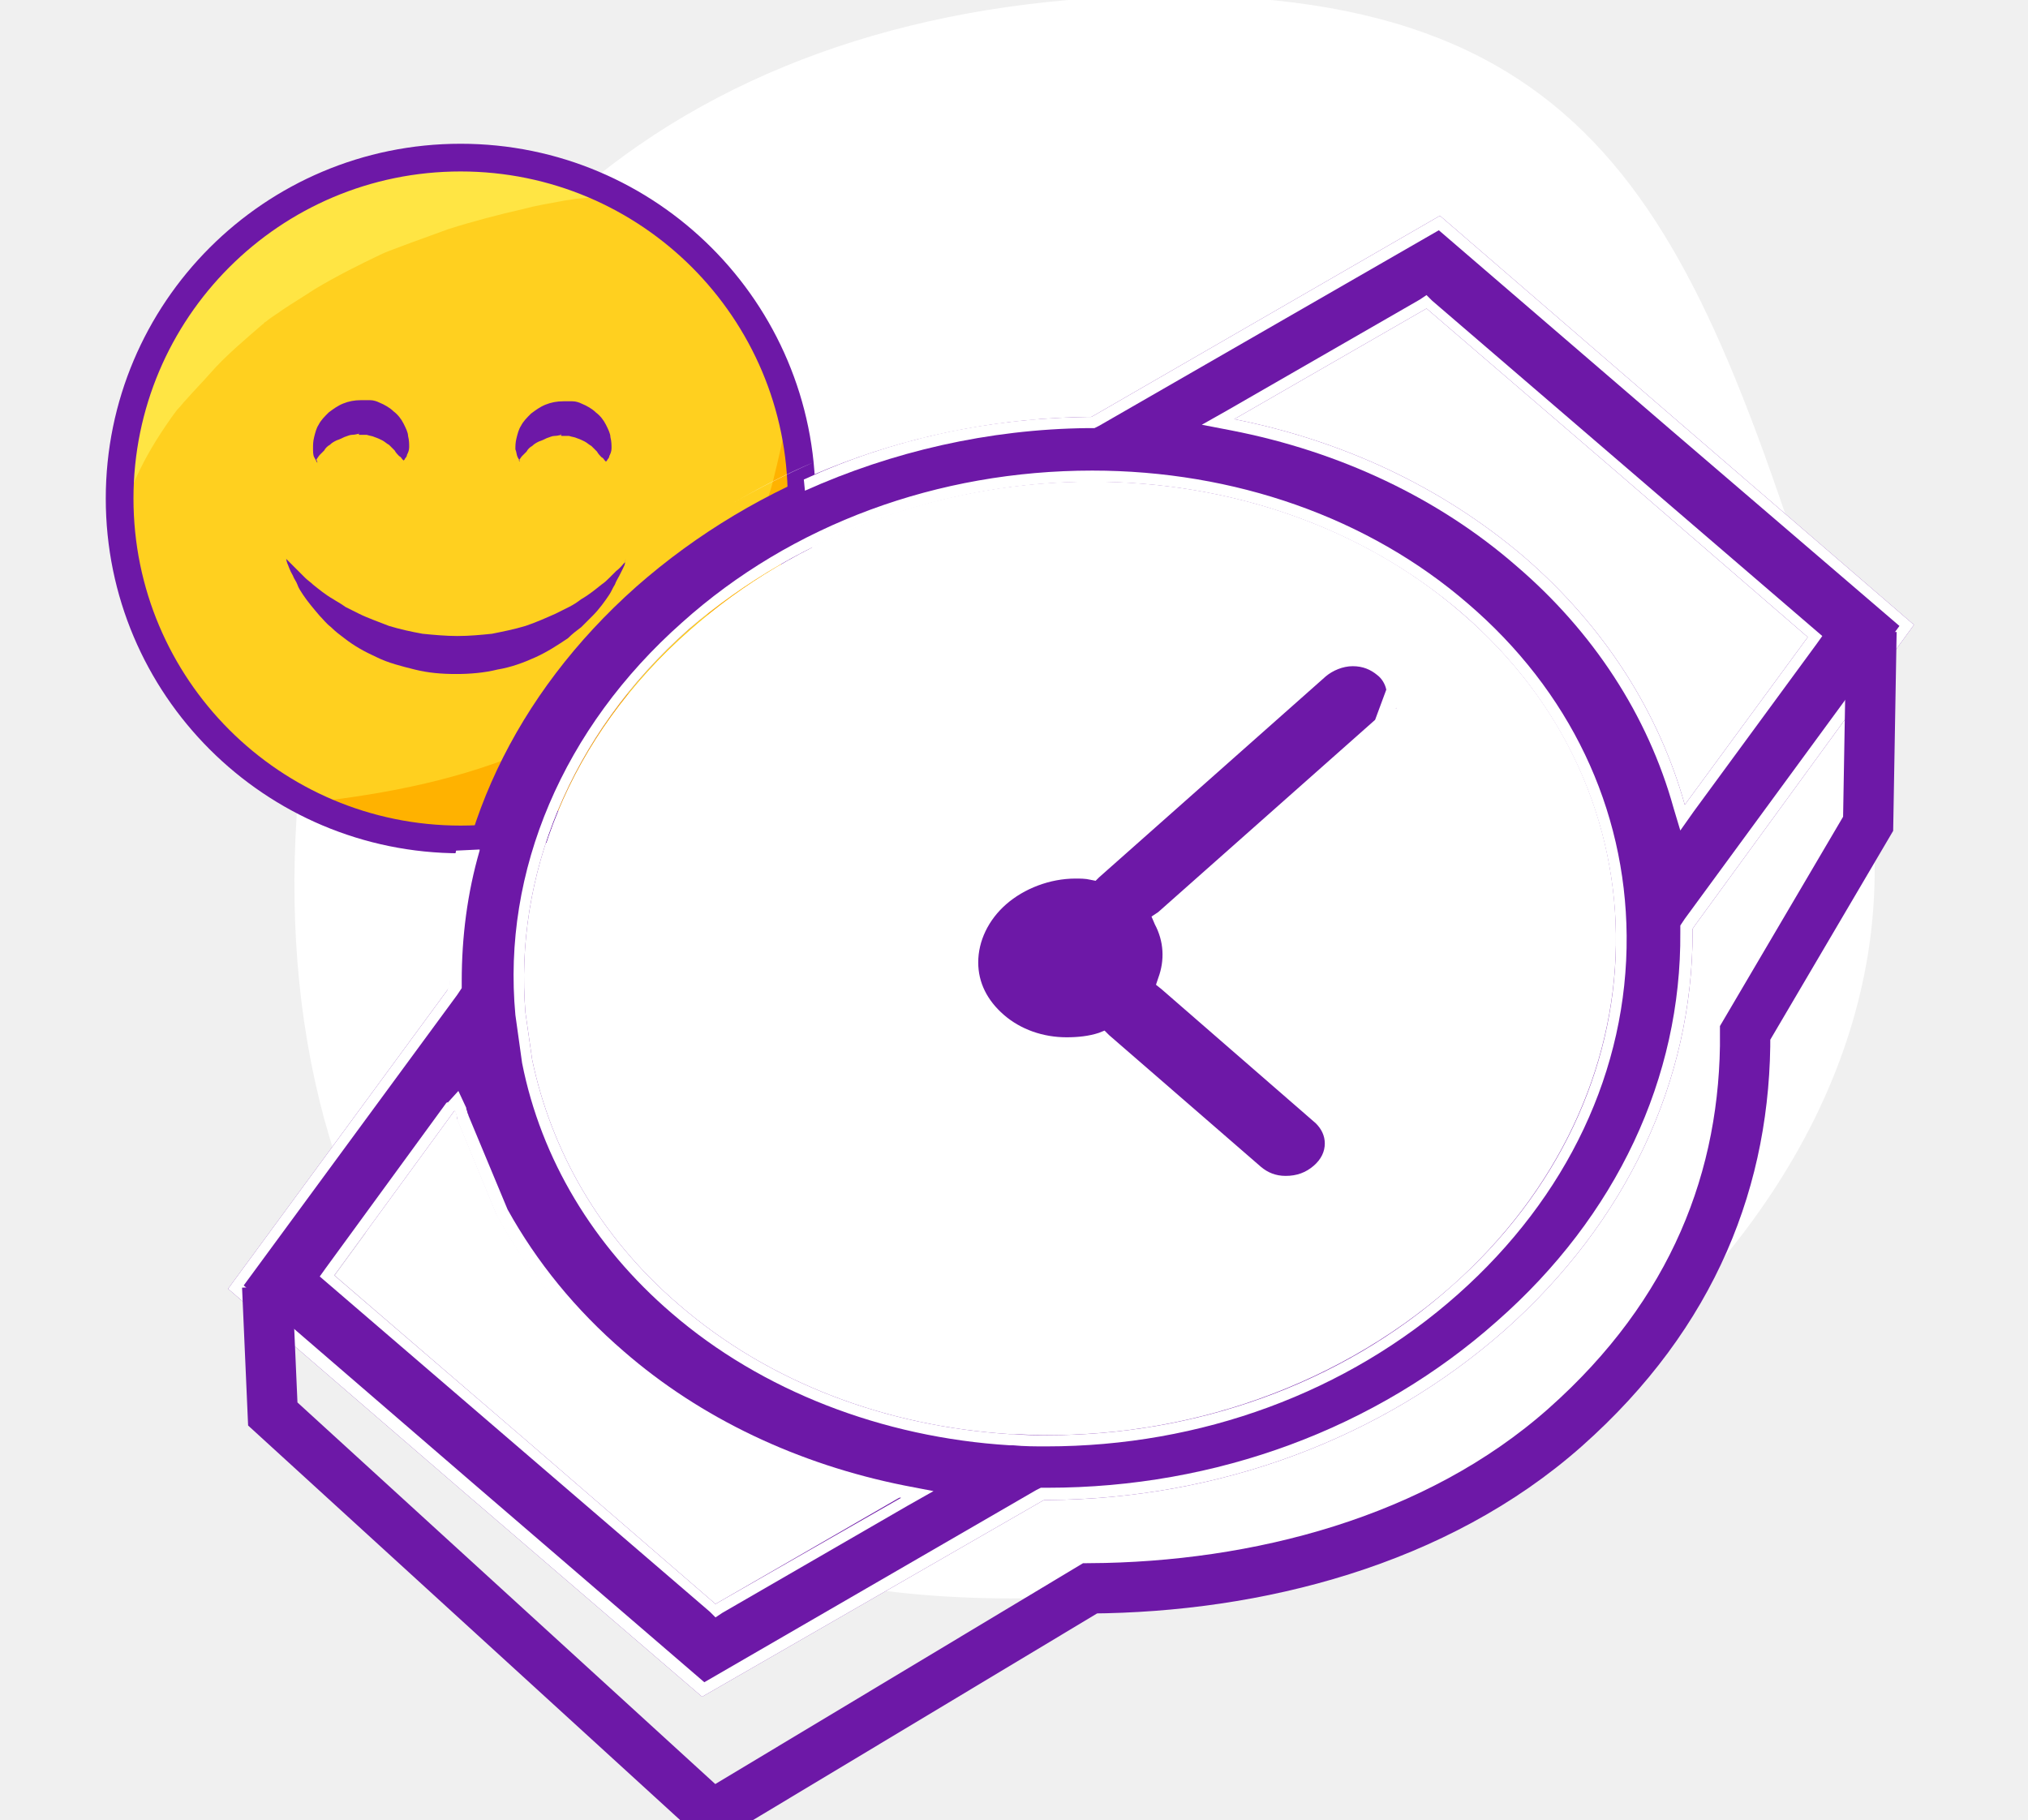
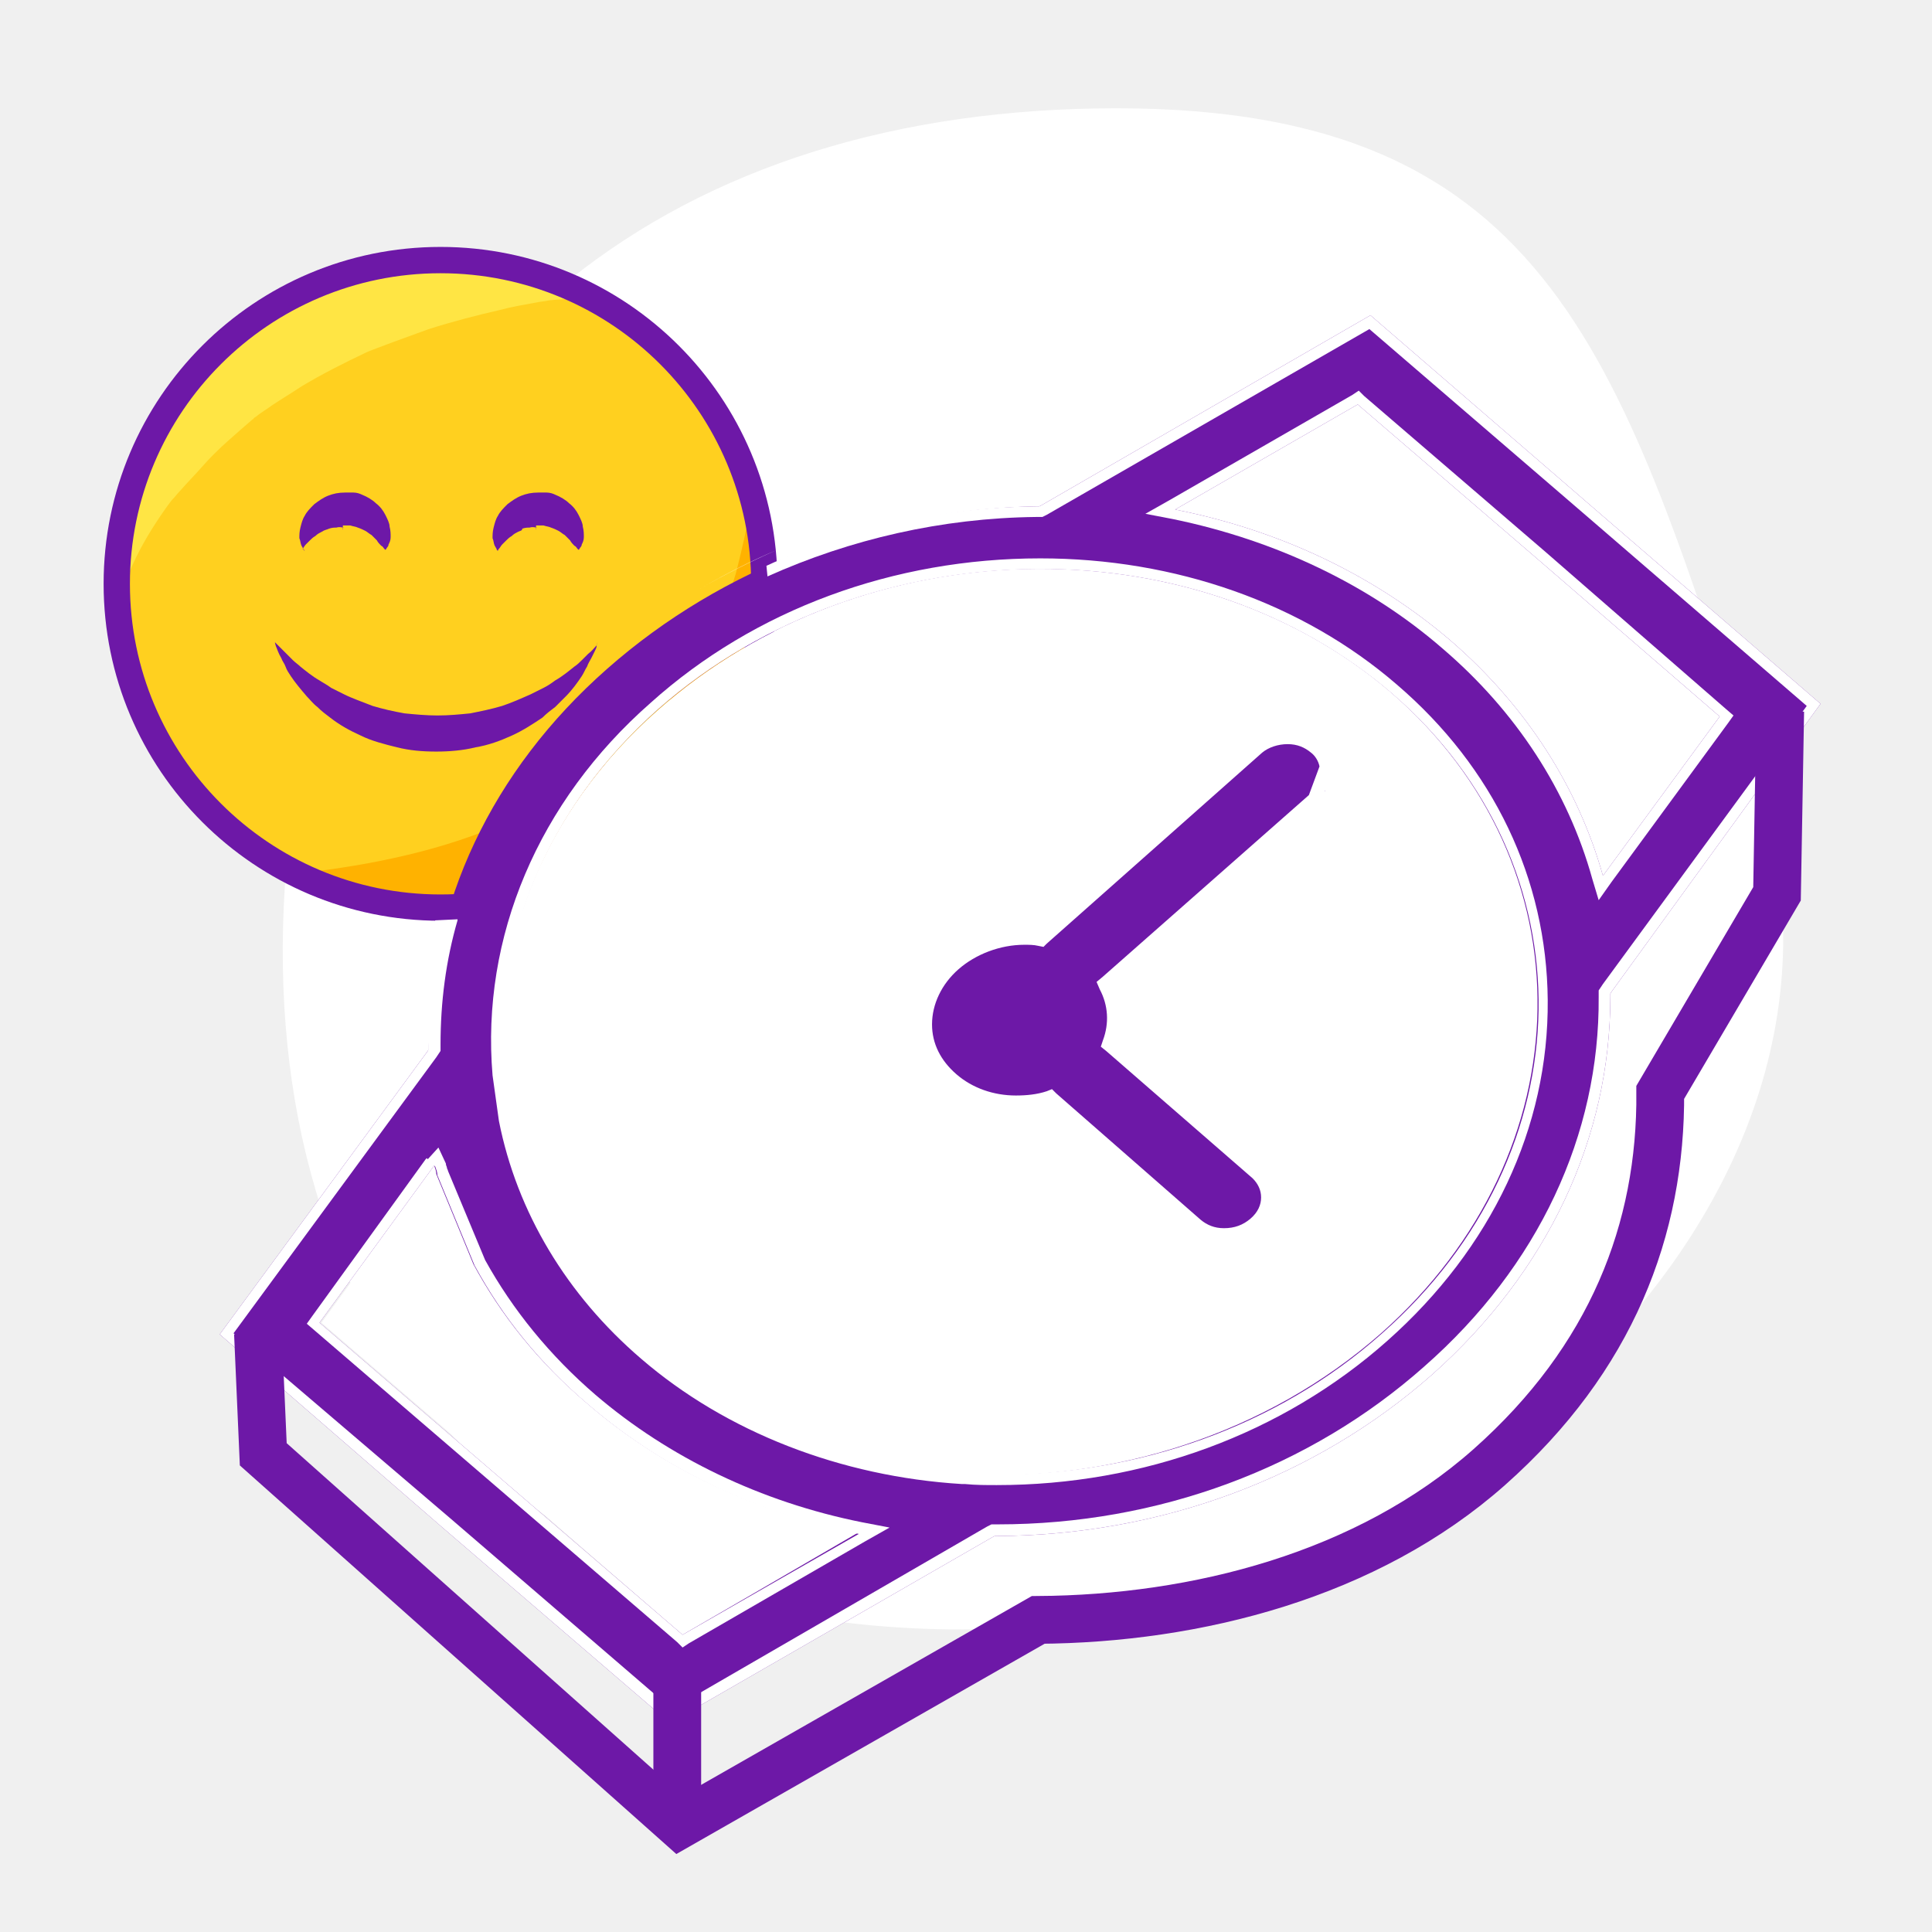
- <svg xmlns="http://www.w3.org/2000/svg" xmlns:xlink="http://www.w3.org/1999/xlink" version="1.0" id="Layer_1" x="0px" y="0px" viewBox="0 0 181.4 162.8" style="enable-background:new 0 0 181.4 162.8;" xml:space="preserve">
+ <svg xmlns="http://www.w3.org/2000/svg" xmlns:xlink="http://www.w3.org/1999/xlink" version="1.0" id="Layer_1" x="0px" y="0px" viewBox="0 0 182 182" style="enable-background:new 0 0 182 182;" xml:space="preserve">
  <style type="text/css">
	.st0{fill:#FFFFFF;}
	.st1{clip-path:url(#SVGID_2_);fill:#FFB200;}
	.st2{clip-path:url(#SVGID_2_);fill:#FFE544;}
	.st3{fill:none;stroke:#6D18A7;stroke-width:2.478;stroke-miterlimit:10;}
	.st4{fill:#6D18A7;}
	.st5{enable-background:new    ;}
	.st6{fill:none;stroke:#6D18A7;stroke-width:4.5;stroke-miterlimit:10;}
</style>
  <g>
    <g>
-       <path class="st0" d="M165.3,63.1c13.6,41.8-33.6,79.9-74.9,79.9c-51.1,0-69.3-38.6-62.8-79.5C34.3,21.6,63.7-0.4,105-0.4    S152.5,23.7,165.3,63.1z" />
+       <path class="st0" d="M165.6,73.6c13.6,41.8-33.6,79.9-74.9,79.9c-51.1,0-69.3-38.6-62.8-79.5c6.7-41.9,36.1-63.8,77.3-63.8    S152.8,34.2,165.6,73.6z" />
    </g>
    <g>
      <g>
        <g>
          <defs>
-             <circle id="SVGID_1_" cx="40.7" cy="44" r="30.5" />
+             <circle id="SVGID_1_" cx="41" cy="54.5" r="30.5" />
          </defs>
          <use xlink:href="#SVGID_1_" style="overflow:visible;fill:#FFD01F;" />
          <clipPath id="SVGID_2_">
            <use xlink:href="#SVGID_1_" style="overflow:visible;" />
          </clipPath>
-           <path class="st1" d="M81.4,25.7c-1.8-2.1-5.8-2.1-7.6,0c-1.6,2-2.4,3.5-2.8,6c-0.3,2-0.5,4.9-0.7,6.1c-0.3,1.7-0.7,3.4-1.1,5      c-0.2,0.9-0.5,1.8-0.9,2.7c-0.1,0.2-0.7,1.9-0.7,1.8c-0.6,1.4-1.3,2.8-2.1,4.1c-0.4,0.8-0.9,1.5-1.4,2.3C64,54,63,55.4,63,55.4      c-1,1.3-2.2,2.5-3.4,3.7c-0.6,0.6-1.3,1.2-1.9,1.8c-0.3,0.3-0.7,0.6-1,0.8c0.4-0.3,0.4-0.3-0.3,0.2      c-11.3,8.4-24.8,9.9-38.9,10.7c-2,0.1-2.9,2.8-1.1,3.9c14.2,7.9,33.2,5.6,46.4-3.5c6.8-4.7,12.3-11,16-18.3      c2-3.9,3.4-8.1,4.3-12.4c0.5-2.6,0.9-5.2,1.1-7.9C84.6,31,83.5,28.3,81.4,25.7z" />
-           <path class="st2" d="M89.6,16.3c-1.4-2.1-2.8-4.5-5-5.8c-2.3-1.3-4.7-2.4-7.2-3.3c-4.6-1.7-9.7-2.3-14.6-2.6      C52.9,4,42.7,5.8,33.5,9.4C24.2,13,14.9,19,9,27.2c-5.4,7.5-8.7,17.3-5.9,26.4c0.9,2.9,2.5,5.5,4.1,8.2c0.3,0.5,1.1,0.3,1.1-0.3      c-0.2-4.5,1-8.7,2-13c1-4.4,2.4-7.4,5-11.1c0,0,0.5-0.7,0.6-0.8c0.3-0.3,0.5-0.6,0.8-0.9c0.7-0.8,1.4-1.5,2.1-2.3      c1.4-1.6,3.1-3,4.7-4.4c0.1,0,0.1-0.1,0.1-0.1c0.1-0.1,0.2-0.1,0.4-0.3c0.4-0.3,0.9-0.6,1.3-0.9c0.9-0.6,1.9-1.2,2.8-1.8      c2-1.2,4-2.2,6.1-3.2c0.2-0.1,1-0.4,1-0.4c0.5-0.2,1.1-0.4,1.6-0.6c1.1-0.4,2.2-0.8,3.3-1.2c2.2-0.7,4.5-1.3,6.7-1.8      c1.1-0.3,2.3-0.5,3.4-0.7c0.4-0.1,0.8-0.1,1.2-0.2c-0.1,0,1-0.1,1.2-0.1c2.5-0.3,4.9-0.4,7.4-0.3c1.1,0,2.3,0.1,3.4,0.1      c0.6,0,1.1,0.1,1.7,0.1c0.1,0,0.7,0.1,1,0.1c2.2,0.3,4.3,0.8,6.4,1.4c1.8,0.5,3.7,1.1,5.5,1.8c0.1,0.1,0.8,0.4,0.9,0.4      c1.3,0.6,2.1,0.8,3.5,0.9c0.1,0,0.7,0.1,0.9,0.1c0.5,0.1,1,0.2,1.4,0.4C88.2,23.6,91.8,19.6,89.6,16.3z" />
+           <path class="st1" d="M81.7,36.2c-1.8-2.1-5.8-2.1-7.6,0c-1.6,2-2.4,3.5-2.8,6c-0.3,2-0.5,4.9-0.7,6.1c-0.3,1.7-0.7,3.4-1.1,5      c-0.2,0.9-0.5,1.8-0.9,2.7c-0.1,0.2-0.7,1.9-0.7,1.8c-0.6,1.4-1.3,2.8-2.1,4.1c-0.4,0.8-0.9,1.5-1.4,2.3      c-0.1,0.2-1.1,1.6-1.1,1.5c-1,1.3-2.2,2.5-3.4,3.7c-0.6,0.6-1.3,1.2-1.9,1.8c-0.3,0.3-0.7,0.6-1,0.8c0.4-0.3,0.4-0.3-0.3,0.2      C45.5,80.7,32,82.3,17.9,83.1c-2,0.1-2.9,2.8-1.1,3.9c14.2,7.9,33.2,5.6,46.4-3.5c6.8-4.7,12.3-11,16-18.3      c2-3.9,3.4-8.1,4.3-12.4c0.5-2.6,0.9-5.2,1.1-7.9C84.9,41.4,83.8,38.7,81.7,36.2z" />
+           <path class="st2" d="M89.9,26.8c-1.4-2.1-2.8-4.5-5-5.8c-2.3-1.3-4.7-2.4-7.2-3.3c-4.6-1.7-9.7-2.3-14.6-2.6      c-9.9-0.6-20.1,1.2-29.3,4.8c-9.3,3.6-18.6,9.6-24.5,17.8C3.9,45.1,0.6,55,3.4,64.1c0.9,2.9,2.5,5.5,4.1,8.2      c0.3,0.5,1.1,0.3,1.1-0.3c-0.2-4.5,1-8.7,2-13c1-4.4,2.4-7.4,5-11.1c0,0,0.5-0.7,0.6-0.8c0.3-0.3,0.5-0.6,0.8-0.9      c0.7-0.8,1.4-1.5,2.1-2.3c1.4-1.6,3.1-3,4.7-4.4c0.1,0,0.1-0.1,0.1-0.1c0.1-0.1,0.2-0.1,0.4-0.3c0.4-0.3,0.9-0.6,1.3-0.9      c0.9-0.6,1.9-1.2,2.8-1.8c2-1.2,4-2.2,6.1-3.2c0.2-0.1,1-0.4,1-0.4c0.5-0.2,1.1-0.4,1.6-0.6c1.1-0.4,2.2-0.8,3.3-1.2      c2.2-0.7,4.5-1.3,6.7-1.8c1.1-0.3,2.3-0.5,3.4-0.7c0.4-0.1,0.8-0.1,1.2-0.2c-0.1,0,1-0.1,1.2-0.1c2.5-0.3,4.9-0.4,7.4-0.3      c1.1,0,2.3,0.1,3.4,0.1c0.6,0,1.1,0.1,1.7,0.1c0.1,0,0.7,0.1,1,0.1c2.2,0.3,4.3,0.8,6.4,1.4c1.8,0.5,3.7,1.1,5.5,1.8      c0.1,0.1,0.8,0.4,0.9,0.4c1.3,0.6,2.1,0.8,3.5,0.9c0.1,0,0.7,0.1,0.9,0.1c0.5,0.1,1,0.2,1.4,0.4C88.5,34.1,92.1,30.1,89.9,26.8z      " />
        </g>
        <g>
-           <circle class="st3" cx="41.2" cy="44.6" r="30.5" />
+           <circle class="st3" cx="41.5" cy="55" r="30.5" />
        </g>
      </g>
-       <path class="st4" d="M56,50c0,0-0.1,0.1-0.1,0.4c0,0.1-0.1,0.3-0.2,0.5c-0.1,0.2-0.2,0.4-0.3,0.6c-0.1,0.2-0.3,0.5-0.4,0.8    c-0.2,0.3-0.3,0.6-0.5,0.9c-0.4,0.6-0.9,1.3-1.5,1.9c-0.3,0.3-0.7,0.7-1,1c-0.4,0.3-0.8,0.6-1.2,1c-0.9,0.6-1.8,1.2-2.9,1.7    c-1.1,0.5-2.2,0.9-3.4,1.1c-1.2,0.3-2.5,0.4-3.7,0.4c-1.3,0-2.5-0.1-3.7-0.4c-1.2-0.3-2.4-0.6-3.4-1.1c-1.1-0.5-2-1-2.9-1.7    c-0.4-0.3-0.8-0.6-1.2-1c-0.4-0.3-0.7-0.7-1-1c-0.6-0.7-1.1-1.3-1.5-1.9c-0.2-0.3-0.4-0.6-0.5-0.9c-0.1-0.3-0.3-0.5-0.4-0.8    c-0.3-0.5-0.4-0.9-0.5-1.1c-0.1-0.3-0.1-0.4-0.1-0.4s0.1,0.1,0.3,0.3c0.2,0.2,0.5,0.5,0.8,0.8c0.2,0.2,0.4,0.4,0.6,0.6    c0.2,0.2,0.5,0.4,0.7,0.6c0.5,0.4,1.1,0.9,1.8,1.3c0.3,0.2,0.7,0.4,1.1,0.7c0.4,0.2,0.8,0.4,1.2,0.6c0.8,0.4,1.7,0.7,2.7,1.1    c1,0.3,1.9,0.5,3,0.7c1,0.1,2.1,0.2,3.1,0.2c1.1,0,2.1-0.1,3.1-0.2c1-0.2,2-0.4,3-0.7c0.9-0.3,1.8-0.7,2.7-1.1    c0.4-0.2,0.8-0.4,1.2-0.6c0.4-0.2,0.7-0.4,1.1-0.7c0.7-0.4,1.3-0.9,1.8-1.3c0.3-0.2,0.5-0.4,0.7-0.6c0.2-0.2,0.4-0.4,0.6-0.6    c0.4-0.3,0.6-0.6,0.8-0.8C55.9,50.1,56,50,56,50z" />
-       <path class="st4" d="M28.4,41.4c0,0,0,0-0.1-0.1c0-0.1-0.1-0.2-0.2-0.4C28,40.7,28,40.4,28,40.1c0-0.3,0-0.6,0.1-1    c0.1-0.4,0.2-0.8,0.4-1.1c0.2-0.4,0.5-0.7,0.9-1.1c0.4-0.3,0.8-0.6,1.3-0.8c0.5-0.2,1-0.3,1.6-0.3l0.4,0c0.1,0,0.2,0,0.4,0    c0.3,0,0.6,0.1,0.8,0.2c0.5,0.2,1,0.5,1.3,0.8c0.4,0.3,0.7,0.7,0.9,1.1c0.2,0.4,0.4,0.8,0.4,1.1c0.1,0.4,0.1,0.7,0.1,1    c0,0.3-0.1,0.5-0.2,0.7c0,0.2-0.2,0.3-0.2,0.4c-0.1,0.1-0.1,0.1-0.1,0.1s0,0-0.1-0.1c-0.1-0.1-0.1-0.2-0.3-0.3    c-0.1-0.1-0.3-0.3-0.4-0.5c-0.2-0.2-0.3-0.3-0.5-0.5c-0.2-0.1-0.4-0.3-0.6-0.4c-0.2-0.1-0.4-0.2-0.7-0.3c-0.2-0.1-0.4-0.1-0.7-0.2    c-0.1,0-0.2,0-0.3,0c0,0-0.1,0-0.2,0l-0.1,0l-0.1,0l0,0l0-0.1l0-0.1h0c0,0-0.1,0.1,0.1,0.1c-0.2,0-0.4,0.1-0.7,0.1    c-0.2,0-0.4,0.1-0.7,0.2c-0.2,0.1-0.4,0.2-0.7,0.3c-0.2,0.1-0.4,0.2-0.6,0.4c-0.2,0.1-0.4,0.3-0.5,0.5c-0.2,0.2-0.3,0.3-0.4,0.4    c-0.1,0.1-0.2,0.3-0.3,0.4C28.4,41.4,28.4,41.4,28.4,41.4z" />
-       <path class="st4" d="M46.6,41.4c0,0,0,0-0.1-0.1c0-0.1-0.1-0.2-0.2-0.4c-0.1-0.2-0.1-0.5-0.2-0.7c0-0.3,0-0.6,0.1-1    c0.1-0.4,0.2-0.8,0.4-1.1c0.2-0.4,0.5-0.7,0.9-1.1c0.4-0.3,0.8-0.6,1.3-0.8c0.5-0.2,1-0.3,1.6-0.3l0.4,0c0.1,0,0.2,0,0.4,0    c0.3,0,0.6,0.1,0.8,0.2c0.5,0.2,1,0.5,1.3,0.8c0.4,0.3,0.7,0.7,0.9,1.1c0.2,0.4,0.4,0.8,0.4,1.1c0.1,0.4,0.1,0.7,0.1,1    c0,0.3-0.1,0.5-0.2,0.7c0,0.2-0.2,0.3-0.2,0.4c-0.1,0.1-0.1,0.1-0.1,0.1s0,0-0.1-0.1c-0.1-0.1-0.1-0.2-0.3-0.3    c-0.1-0.1-0.3-0.3-0.4-0.5c-0.2-0.2-0.3-0.3-0.5-0.5c-0.2-0.1-0.4-0.3-0.6-0.4c-0.2-0.1-0.4-0.2-0.7-0.3c-0.2-0.1-0.4-0.1-0.7-0.2    c-0.1,0-0.2,0-0.3,0c0,0-0.1,0-0.2,0l-0.1,0l-0.1,0l0,0l0-0.1l0-0.1h0c0,0-0.1,0.1,0.1,0.1c-0.2,0-0.4,0.1-0.7,0.1    c-0.2,0-0.4,0.1-0.7,0.2c-0.2,0.1-0.4,0.2-0.7,0.3c-0.2,0.1-0.4,0.2-0.6,0.4c-0.2,0.1-0.4,0.3-0.5,0.5c-0.2,0.2-0.3,0.3-0.4,0.4    c-0.1,0.1-0.2,0.3-0.3,0.4C46.6,41.4,46.6,41.4,46.6,41.4z" />
+       <path class="st4" d="M56.3,60.5c0,0-0.1,0.1-0.1,0.4c0,0.1-0.1,0.3-0.2,0.5c-0.1,0.2-0.2,0.4-0.3,0.6c-0.1,0.2-0.3,0.5-0.4,0.8    c-0.2,0.3-0.3,0.6-0.5,0.9c-0.4,0.6-0.9,1.3-1.5,1.9c-0.3,0.3-0.7,0.7-1,1c-0.4,0.3-0.8,0.6-1.2,1c-0.9,0.6-1.8,1.2-2.9,1.7    c-1.1,0.5-2.2,0.9-3.4,1.1c-1.2,0.3-2.5,0.4-3.7,0.4c-1.3,0-2.5-0.1-3.7-0.4c-1.2-0.3-2.4-0.6-3.4-1.1c-1.1-0.5-2-1-2.9-1.7    c-0.4-0.3-0.8-0.6-1.2-1c-0.4-0.3-0.7-0.7-1-1c-0.6-0.7-1.1-1.3-1.5-1.9c-0.2-0.3-0.4-0.6-0.5-0.9c-0.1-0.3-0.3-0.5-0.4-0.8    c-0.3-0.5-0.4-0.9-0.5-1.1c-0.1-0.3-0.1-0.4-0.1-0.4s0.1,0.1,0.3,0.3c0.2,0.2,0.5,0.5,0.8,0.8c0.2,0.2,0.4,0.4,0.6,0.6    c0.2,0.2,0.5,0.4,0.7,0.6c0.5,0.4,1.1,0.9,1.8,1.3c0.3,0.2,0.7,0.4,1.1,0.7c0.4,0.2,0.8,0.4,1.2,0.6c0.8,0.4,1.7,0.7,2.7,1.1    c1,0.3,1.9,0.5,3,0.7c1,0.1,2.1,0.2,3.1,0.2c1.1,0,2.1-0.1,3.1-0.2c1-0.2,2-0.4,3-0.7c0.9-0.3,1.8-0.7,2.7-1.1    c0.4-0.2,0.8-0.4,1.2-0.6c0.4-0.2,0.7-0.4,1.1-0.7c0.7-0.4,1.3-0.9,1.8-1.3c0.3-0.2,0.5-0.4,0.7-0.6c0.2-0.2,0.4-0.4,0.6-0.6    c0.4-0.3,0.6-0.6,0.8-0.8C56.2,60.6,56.3,60.5,56.3,60.5z" />
+       <path class="st4" d="M28.7,51.9c0,0,0,0-0.1-0.1c0-0.1-0.1-0.2-0.2-0.4c-0.1-0.2-0.1-0.5-0.2-0.7c0-0.3,0-0.6,0.1-1    c0.1-0.4,0.2-0.8,0.4-1.1c0.2-0.4,0.5-0.7,0.9-1.1c0.4-0.3,0.8-0.6,1.3-0.8c0.5-0.2,1-0.3,1.6-0.3l0.4,0c0.1,0,0.2,0,0.4,0    c0.3,0,0.6,0.1,0.8,0.2c0.5,0.2,1,0.5,1.3,0.8c0.4,0.3,0.7,0.7,0.9,1.1c0.2,0.4,0.4,0.8,0.4,1.1c0.1,0.4,0.1,0.7,0.1,1    c0,0.3-0.1,0.5-0.2,0.7c0,0.2-0.2,0.3-0.2,0.4c-0.1,0.1-0.1,0.1-0.1,0.1s0,0-0.1-0.1c-0.1-0.1-0.1-0.2-0.3-0.3    c-0.1-0.1-0.3-0.3-0.4-0.5c-0.2-0.2-0.3-0.3-0.5-0.5c-0.2-0.1-0.4-0.3-0.6-0.4c-0.2-0.1-0.4-0.2-0.7-0.3c-0.2-0.1-0.4-0.1-0.7-0.2    c-0.1,0-0.2,0-0.3,0c0,0-0.1,0-0.2,0l-0.1,0l-0.1,0l0,0l0,0.2l0,0.2h0c0,0-0.1-0.2,0.1-0.2c-0.2,0-0.4-0.1-0.7,0    c-0.2,0-0.4,0-0.7,0.1c-0.2,0.1-0.4,0.1-0.7,0.3c-0.2,0.1-0.4,0.2-0.6,0.4c-0.2,0.1-0.4,0.3-0.5,0.4c-0.2,0.2-0.3,0.3-0.4,0.4    c-0.1,0.1-0.2,0.3-0.3,0.4C28.7,51.8,28.7,51.9,28.7,51.9z" />
+       <path class="st4" d="M46.9,51.9c0,0,0,0-0.1-0.1c0-0.1-0.1-0.2-0.2-0.4c-0.1-0.2-0.1-0.5-0.2-0.7c0-0.3,0-0.6,0.1-1    c0.1-0.4,0.2-0.8,0.4-1.1c0.2-0.4,0.5-0.7,0.9-1.1c0.4-0.3,0.8-0.6,1.3-0.8c0.5-0.2,1-0.3,1.6-0.3l0.4,0c0.1,0,0.2,0,0.4,0    c0.3,0,0.6,0.1,0.8,0.2c0.5,0.2,1,0.5,1.3,0.8c0.4,0.3,0.7,0.7,0.9,1.1c0.2,0.4,0.4,0.8,0.4,1.1c0.1,0.4,0.1,0.7,0.1,1    c0,0.3-0.1,0.5-0.2,0.7c0,0.2-0.2,0.3-0.2,0.4c-0.1,0.1-0.1,0.1-0.1,0.1s0,0-0.1-0.1c-0.1-0.1-0.1-0.2-0.3-0.3    c-0.1-0.1-0.3-0.3-0.4-0.5c-0.2-0.2-0.3-0.3-0.5-0.5c-0.2-0.1-0.4-0.3-0.6-0.4c-0.2-0.1-0.4-0.2-0.7-0.3c-0.2-0.1-0.4-0.1-0.7-0.2    c-0.1,0-0.2,0-0.3,0c0,0-0.1,0-0.2,0l-0.1,0l-0.1,0l0,0l0,0.2l0,0.2h0c0,0-0.1-0.2,0.1-0.2c-0.2,0-0.4-0.1-0.7,0    c-0.2,0-0.4,0-0.7,0.1C49.2,50,49,50,48.8,50.1c-0.2,0.1-0.4,0.2-0.6,0.4c-0.2,0.1-0.4,0.3-0.5,0.4c-0.2,0.2-0.3,0.3-0.4,0.4    c-0.1,0.1-0.2,0.3-0.3,0.4C46.9,51.8,46.9,51.9,46.9,51.9z" />
    </g>
    <g>
      <g class="st5">
        <g>
-           <path class="st0" d="M44.5,108.6l-3.5-8.5c-0.1-0.3-0.2-0.5-0.2-0.8l-10.8,14.8L47,128.8L64,143.5l16.6-9.6      c-9.4-1.9-18.2-6-25.5-12.2C50.7,117.8,47.1,113.4,44.5,108.6z" />
-           <polygon class="st0" points="40.9,99.2 40.7,99.4 40.9,99.2     " />
-           <path class="st0" d="M130.7,54.8C112,38.6,81,39.3,61.7,56.4C50.9,65.9,46,78.6,47.1,90.7l0.6,4.2c1.6,8.1,6,15.8,13.1,21.9      c8.2,7.1,18.8,10.9,29.6,11.6v0l0.4,0c13.9,0.7,28.3-3.7,39.1-13.2C149.1,98,149.5,70.9,130.7,54.8z" />
-           <path class="st0" d="M144.7,42.3l-17.1-14.7l-17.2,9.9c9.5,1.9,18.5,6,25.9,12.3c7.3,6.3,12.1,14,14.4,22.2l11-15L144.7,42.3z" />
+           <path class="st0" d="M44.8,119.1l-3.5-8.5c-0.1-0.3-0.2-0.5-0.2-0.8l-10.8,14.8l17.1,14.7L64.3,154l16.6-9.6      c-9.4-1.9-18.2-6-25.5-12.2C51,128.3,47.4,123.8,44.8,119.1z" />
+           <polygon class="st0" points="41.2,109.7 41.1,109.8 41.2,109.7     " />
+           <path class="st0" d="M131,65.2C112.3,49.1,81.3,49.8,62,66.9c-10.8,9.5-15.7,22.2-14.6,34.3l0.6,4.2c1.6,8.1,6,15.8,13.1,21.9      c8.2,7.1,18.8,10.9,29.6,11.6v0l0.4,0c13.9,0.7,28.3-3.7,39.1-13.2C149.4,108.5,149.8,81.4,131,65.2z" />
+           <path class="st0" d="M145,52.8l-17.1-14.7L110.7,48c9.5,1.9,18.5,6,25.9,12.3c7.3,6.3,12.1,14,14.4,22.2l11-15L145,52.8z" />
        </g>
        <g>
          <g>
-             <path class="st0" d="M65.4,45.1c2.4-1.4,4.9-2.7,7.5-3.8C70.4,42.4,67.8,43.7,65.4,45.1z" />
+             <path class="st0" d="M65.7,55.6c2.4-1.4,4.9-2.7,7.5-3.8C70.7,52.9,68.1,54.2,65.7,55.6z" />
          </g>
          <g>
-             <path class="st0" d="M72.9,41.4c1.7-0.7,3.5-1.4,5.2-1.9C76.4,40,74.7,40.6,72.9,41.4z" />
+             <path class="st0" d="M73.2,51.8c1.7-0.7,3.5-1.4,5.2-1.9C76.7,50.5,75,51.1,73.2,51.8z" />
          </g>
          <g>
-             <path class="st0" d="M40.7,99.4" />
-             <path class="st0" d="M44.5,108.6l-3.5-8.5c-0.1-0.3-0.2-0.5-0.2-0.8l-10.8,14.8L47,128.8L64,143.5l16.6-9.6       c-9.4-1.9-18.2-6-25.5-12.2C50.7,117.8,47.1,113.4,44.5,108.6z" />
-             <path class="st0" d="M130.7,54.8C112,38.6,81,39.3,61.7,56.4C50.9,65.9,46,78.6,47.1,90.7l0.6,4.2c1.6,8.1,6,15.8,13.1,21.9       c8.2,7.1,18.8,10.9,29.6,11.6v0l0.4,0c13.9,0.7,28.3-3.7,39.1-13.2C149.1,98,149.5,70.9,130.7,54.8z" />
-             <path class="st0" d="M127.6,27.6l-17.2,9.9c9.5,1.9,18.5,6,25.9,12.3c7.3,6.3,12.1,14,14.4,22.2l11-15l-17.1-14.7L127.6,27.6z" />
+             <path class="st0" d="M41.1,109.8" />
+             <path class="st0" d="M44.8,119.1l-3.5-8.5c-0.1-0.3-0.2-0.5-0.2-0.8l-10.8,14.8l17.1,14.7L64.3,154l16.6-9.6       c-9.4-1.9-18.2-6-25.5-12.2C51,128.3,47.4,123.8,44.8,119.1z" />
+             <path class="st0" d="M131,65.2C112.3,49.1,81.3,49.8,62,66.9c-10.8,9.5-15.7,22.2-14.6,34.3l0.6,4.2c1.6,8.1,6,15.8,13.1,21.9       c8.2,7.1,18.8,10.9,29.6,11.6v0l0.4,0c13.9,0.7,28.3-3.7,39.1-13.3C149.4,108.5,149.8,81.4,131,65.2z" />
+             <path class="st0" d="M127.9,38.1L110.7,48c9.5,1.9,18.5,6,25.9,12.3c7.3,6.3,12.1,14,14.4,22.2l11-15L145,52.8L127.9,38.1z" />
          </g>
          <g>
-             <path class="st0" d="M126,126.5c-2.5,1.4-5,2.7-7.6,3.8C121,129.2,123.5,127.9,126,126.5z" />
+             <path class="st0" d="M126.3,136.9c-2.5,1.4-5,2.7-7.6,3.8C121.3,139.6,123.8,138.4,126.3,136.9z" />
          </g>
          <g>
-             <path class="st0" d="M113.7,131.9c-1.1,0.4-2.2,0.7-3.4,1C111.5,132.7,112.6,132.3,113.7,131.9z" />
+             <path class="st0" d="M114,142.4c-1.1,0.4-2.2,0.7-3.4,1C111.8,143.1,112.9,142.8,114,142.4z" />
          </g>
          <g>
-             <path class="st0" d="M63,46.6c-1.2,0.8-2.4,1.7-3.6,2.6C60.6,48.3,61.8,47.4,63,46.6z" />
+             <path class="st0" d="M63.3,57.1c-1.2,0.8-2.4,1.7-3.6,2.6C60.9,58.8,62.1,57.9,63.3,57.1z" />
          </g>
          <g>
-             <path class="st4" d="M171.2,55.9l-21.1-18.2l-21.3-18.4l-31,17.9l-0.2,0.1l-0.3,0c-15.2,0.2-29.5,5.6-40.4,15.2       C46.1,62.1,40.1,74.7,40.2,88l0,0.3L40,88.6l-19.6,26.7l21.1,18.2l21.3,18.3l30.4-17.5l0.2-0.1l0.3,0       c15.4-0.1,29.9-5.5,40.9-15.2c10.9-9.7,16.8-22.3,16.8-35.6l0-0.3l0.2-0.3L171.2,55.9z M64,143.5L47,128.8l-17.1-14.7       l10.8-14.8l0,0c0.1,0.3,0.2,0.5,0.2,0.8l3.5,8.5c2.6,4.8,6.1,9.2,10.7,13.1c7.3,6.3,16.1,10.3,25.5,12.2L64,143.5z        M129.8,115.1c-10.8,9.5-25.2,14-39.1,13.2l-0.4,0v0c-10.9-0.7-21.4-4.5-29.6-11.6c-7.1-6.1-11.4-13.8-13.1-21.9l-0.6-4.2       c-1-12.1,3.9-24.8,14.6-34.3C81,39.3,112,38.6,130.7,54.8C149.5,70.9,149.1,98,129.8,115.1z M150.7,72       c-2.3-8.2-7.1-15.9-14.4-22.2c-7.4-6.3-16.3-10.4-25.9-12.3l17.2-9.9l17.1,14.7L161.7,57L150.7,72z" />
+             <path class="st4" d="M171.5,66.3l-21.1-18.2l-21.3-18.4l-31,17.9l-0.2,0.1l-0.3,0C82.4,48,68.1,53.4,57.2,63       c-10.9,9.6-16.8,22.2-16.8,35.5l0,0.3L40.3,99l-19.6,26.7L41.8,144l21.3,18.3l30.4-17.5l0.2-0.1l0.3,0       c15.4-0.1,29.9-5.5,40.9-15.2c10.9-9.7,16.8-22.3,16.8-35.6l0-0.3l0.2-0.3L171.5,66.3z M64.3,154l-17.1-14.7l-17.1-14.7       l10.8-14.8l0,0c0.1,0.3,0.2,0.5,0.2,0.8l3.5,8.5c2.6,4.8,6.1,9.2,10.7,13.1c7.3,6.3,16.1,10.3,25.5,12.2L64.3,154z        M130.1,125.6c-10.8,9.5-25.2,14-39.1,13.3l-0.4,0v0c-10.9-0.7-21.4-4.5-29.6-11.6c-7.1-6.1-11.4-13.8-13.1-21.9l-0.6-4.2       c-1-12.1,3.9-24.8,14.6-34.3c19.3-17.1,50.3-17.8,69.1-1.7C149.8,81.4,149.4,108.5,130.1,125.6z M151,82.5       c-2.3-8.2-7.1-15.9-14.4-22.2c-7.4-6.3-16.3-10.4-25.9-12.3l17.2-9.9L145,52.8L162,67.5L151,82.5z" />
          </g>
          <g>
-             <path class="st0" d="M55.8,120.9c-4.3-3.7-7.8-8-10.4-12.7l-3.5-8.4c0-0.1-0.1-0.2-0.1-0.3c0-0.1-0.1-0.2-0.1-0.4L41,97.6       l-1,1.1l0.7,0.7c0.1,0.3,0.2,0.5,0.2,0.8l3.5,8.5c2.6,4.8,6.1,9.2,10.7,13.1c7.3,6.3,16.1,10.3,25.5,12.2L64,143.5L47,128.8       l-17.1-14.7l10.8-14.8L40,98.6l-0.1,0.1l-10.8,14.8l-0.5,0.7l0.7,0.6l17.1,14.7l17.1,14.7l0.5,0.5l0.6-0.4l16.6-9.6l2.3-1.3       l-2.6-0.5C71.4,131,62.7,126.9,55.8,120.9z" />
-             <path class="st0" d="M171.2,55.9l-21.1-18.2l-21.3-18.4l-31,17.9l-0.2,0.1l-0.3,0c-9,0.1-17.6,2-25.4,5.6l0.1,1       c7.8-3.5,16.4-5.5,25.3-5.6l0.3,0l0.3,0l0.2-0.1l0.2-0.1l30.4-17.5l20.8,17.9L169.9,56l-19.2,26.2l-0.2,0.3l-0.2,0.3l0,0.3       l0,0.3c0.1,13-5.7,25.4-16.4,34.8c-10.8,9.6-25.1,14.9-40.2,14.9l-0.3,0l-0.3,0l-0.2,0.1l-0.2,0.1l-29.7,17.2l-20.8-17.9       l-20.4-17.6l19.1-26l0.2-0.3l0.2-0.3l0-0.3l0-0.3c0-4,0.5-7.9,1.6-11.7c0,0,0-0.1,0-0.1l-2.1,0.1c-1,3.8-0.6,7.7-0.6,11.7       l0,0.3L40,88.6l-19.6,26.7l21.1,18.2l21.3,18.3l30.4-17.5l0.2-0.1l0.3,0c15.4-0.1,29.9-5.5,40.9-15.2       c10.9-9.7,16.8-22.3,16.8-35.6l0-0.3l0.2-0.3L171.2,55.9z" />
-             <path class="st0" d="M135.6,50.6c6.9,5.9,11.8,13.4,14.1,21.7l0.6,2l1.2-1.7l11-15l0.5-0.7l-0.7-0.6l-17.1-14.7l-17.1-14.7       l-0.5-0.5l-0.6,0.4l-17.2,9.9l-2.3,1.3l2.6,0.5C119.9,40.4,128.7,44.6,135.6,50.6z M127.6,27.6l17.1,14.7L161.7,57l-11,15       c-2.3-8.2-7.1-15.9-14.4-22.2c-7.4-6.3-16.3-10.4-25.9-12.3L127.6,27.6z" />
-             <path class="st0" d="M46.1,90.8L46.1,90.8L46.1,90.8l0.6,4.3l0,0l0,0c1.7,8.6,6.4,16.4,13.4,22.4c8,6.9,18.8,11.1,30.2,11.8       l0.3,0c1,0.1,2,0.1,3,0.1c13.8,0,26.9-4.8,36.8-13.6c9.8-8.7,15.2-20.1,15.1-32.1c-0.1-11.4-5.1-21.9-14.2-29.7       c-8.9-7.7-20.9-11.9-33.6-11.9c-13.8,0-26.9,4.8-36.7,13.6C50.4,65.1,44.9,77.9,46.1,90.8z M97.7,43.1c12.1,0,23.9,3.9,33,11.7       c18.8,16.2,18.4,43.3-0.9,60.3c-10,8.9-23.1,13.3-36.1,13.3c-1,0-2,0-3-0.1l-0.4,0v0c-10.9-0.7-21.4-4.5-29.6-11.6       c-7.1-6.1-11.4-13.8-13.1-21.9l-0.6-4.2c-1-12.1,3.9-24.8,14.6-34.3C71.7,47.6,84.8,43.1,97.7,43.1z" />
+             <path class="st0" d="M56.1,131.4c-4.3-3.7-7.8-8-10.4-12.7l-3.5-8.4c0-0.1-0.1-0.2-0.1-0.3c0-0.1-0.1-0.2-0.1-0.4l-0.7-1.5       l-1,1.1l0.7,0.7c0.1,0.3,0.2,0.5,0.2,0.8l3.5,8.5c2.6,4.8,6.1,9.2,10.7,13.1c7.3,6.3,16.1,10.3,25.5,12.2L64.3,154l-17.1-14.7       l-17.1-14.7l10.8-14.8l-0.7-0.7l-0.1,0.1L29.4,124l-0.5,0.7l0.7,0.6l17.1,14.7l17.1,14.7l0.5,0.5l0.6-0.4l16.6-9.6l2.3-1.3       l-2.6-0.5C71.7,141.5,63,137.3,56.1,131.4z" />
+             <path class="st0" d="M171.5,66.3l-21.1-18.2l-21.3-18.4l-31,17.9l-0.2,0.1l-0.3,0c-9,0.1-17.6,2-25.4,5.6l0.1,1       c7.8-3.5,16.4-5.5,25.3-5.6l0.3,0l0.3,0l0.2-0.1l0.2-0.1L129,31l20.8,17.9l20.4,17.6L151,92.7l-0.2,0.3l-0.2,0.3l0,0.3l0,0.3       c0.1,13-5.7,25.4-16.4,34.8c-10.8,9.6-25.1,14.9-40.2,14.9l-0.3,0l-0.3,0l-0.2,0.1l-0.2,0.1l-29.7,17.2l-20.8-17.9L22,125.6       l19.1-26l0.2-0.3l0.2-0.3l0-0.3l0-0.3c0-4,0.5-7.9,1.6-11.7c0,0,0-0.1,0-0.1l-2.1,0.1c-1,3.8-0.6,7.7-0.6,11.7l0,0.3L40.3,99       l-19.6,26.7L41.8,144l21.3,18.3l30.4-17.5l0.2-0.1l0.3,0c15.4-0.1,29.9-5.5,40.9-15.2c10.9-9.7,16.8-22.3,16.8-35.6l0-0.3       l0.2-0.3L171.5,66.3z" />
+             <path class="st0" d="M135.9,61.1c6.9,5.9,11.8,13.4,14.1,21.7l0.6,2l1.2-1.7l11-15l0.5-0.7l-0.7-0.6L145.6,52l-17.1-14.7       l-0.5-0.5l-0.6,0.4l-17.2,9.9l-2.3,1.3l2.6,0.5C120.2,50.9,129,55.1,135.9,61.1z M127.9,38.1L145,52.8L162,67.5l-11,15       c-2.3-8.2-7.1-15.9-14.4-22.2c-7.4-6.3-16.3-10.4-25.9-12.3L127.9,38.1z" />
+             <path class="st0" d="M46.4,101.3L46.4,101.3L46.4,101.3l0.6,4.3l0,0l0,0c1.7,8.6,6.4,16.4,13.4,22.4c8,6.9,18.8,11.1,30.2,11.8       l0.3,0c1,0.1,2,0.1,3,0.1c13.8,0,26.9-4.8,36.8-13.6c9.8-8.7,15.2-20.1,15.1-32.1c-0.1-11.4-5.1-21.9-14.2-29.7       c-8.9-7.7-20.9-11.9-33.6-11.9c-13.8,0-26.9,4.8-36.7,13.6C50.7,75.5,45.3,88.3,46.4,101.3z M98.1,53.6       c12.1,0,23.9,3.9,33,11.7c18.8,16.2,18.4,43.3-0.9,60.3c-10,8.9-23.1,13.3-36.1,13.3c-1,0-2,0-3-0.1l-0.4,0v0       c-10.9-0.7-21.4-4.5-29.6-11.6c-7.1-6.1-11.4-13.8-13.1-21.9l-0.6-4.2c-1-12.1,3.9-24.8,14.6-34.3C72,58,85.1,53.6,98.1,53.6z" />
          </g>
        </g>
-         <path class="st6" d="M23.9,115.1l0.5,11.4l39.3,35.9l33.8-20.3c14.9-0.1,31-4.2,42.5-14.4c11.5-10.2,16.2-22.4,16.1-35.3l11-18.7     l0.3-17.2" />
+         <path class="st6" d="M24.3,125.6l0.5,11.4L64,171.9l33.8-19.3c14.9-0.1,31-4.2,42.5-14.4c11.5-10.2,16.2-22.4,16.1-35.3l11-18.7     l0.3-17.2" />
+         <line class="st6" x1="63.8" y1="171.2" x2="63.8" y2="157.7" />
        <g>
          <g>
-             <path class="st4" d="M125.1,61.7L125.1,61.7c0,0.1,0,0.1,0,0.2C125.1,61.8,125.1,61.8,125.1,61.7z" />
-             <path class="st0" d="M125.1,61.7L125.1,61.7c0,0.1,0,0.1,0,0.2C125.1,61.8,125.1,61.8,125.1,61.7L125.1,61.7z" />
+             <path class="st4" d="M125.4,72.2L125.4,72.2c0,0.1,0,0.1,0,0.2C125.4,72.3,125.4,72.3,125.4,72.2z" />
+             <path class="st0" d="M125.4,72.2L125.4,72.2c0,0.1,0,0.1,0,0.2C125.4,72.3,125.4,72.3,125.4,72.2L125.4,72.2z" />
          </g>
          <g>
-             <path class="st4" d="M124.5,64.1C124.6,64,124.6,64,124.5,64.1C124.5,64,124.5,64.1,124.5,64.1       C124.5,64.1,124.5,64.1,124.5,64.1z" />
-             <path class="st0" d="M124.6,64C124.6,64,124.6,64,124.6,64C124.6,64,124.6,64,124.6,64L124.6,64z M124.6,64c0,0,0,0.1-0.1,0.1       C124.5,64.1,124.5,64.1,124.6,64C124.6,64,124.6,64,124.6,64L124.6,64z" />
+             <path class="st4" d="M124.8,74.5C124.9,74.5,124.9,74.5,124.8,74.5C124.9,74.5,124.8,74.6,124.8,74.5       C124.8,74.6,124.8,74.5,124.8,74.5z" />
+             <path class="st0" d="M124.9,74.5C124.9,74.5,124.9,74.5,124.9,74.5C124.9,74.5,124.9,74.5,124.9,74.5L124.9,74.5z M124.9,74.5       c0,0,0,0.1-0.1,0.1C124.8,74.6,124.8,74.5,124.9,74.5C124.9,74.5,124.9,74.5,124.9,74.5L124.9,74.5z" />
          </g>
          <g>
-             <path class="st4" d="M115.1,105.8c-1,0-1.9-0.3-2.6-0.9L98.7,92.8l-0.3,0.1c-1,0.3-2,0.5-3.1,0.5c-2.3,0-4.4-0.7-5.9-2.1       c-1.6-1.3-2.4-3.2-2.4-5.1c0-2.1,0.9-4.1,2.6-5.6c1.7-1.5,4.1-2.4,6.5-2.4c0.5,0,0.9,0,1.4,0.1l0.2,0l20.5-18.1       c0.7-0.7,1.8-1,2.8-1c1,0,1.9,0.3,2.6,0.9c0.5,0.4,0.8,1,1,1.7l-1.1,2.9l-19.8,17.5l0.2,0.3c0.8,1.6,0.9,3.5,0.3,5.2L104,88       l14,12.2c0.7,0.6,1,1.3,1,2.2c0,0.9-0.4,1.7-1.1,2.3C117.1,105.4,116.2,105.8,115.1,105.8z" />
-             <path class="st0" d="M121,59.6c0.9,0,1.6,0.3,2.2,0.8c0.4,0.3,0.7,0.8,0.8,1.3l-1,2.7l-19.4,17.2L103,82l0.3,0.7       c0.8,1.5,0.9,3.2,0.3,4.8l-0.2,0.6l0.5,0.4l13.8,12c0.5,0.5,0.8,1.1,0.8,1.8c0,0.7-0.3,1.4-1,2c-0.7,0.6-1.5,0.9-2.5,0.9       c-0.9,0-1.6-0.3-2.2-0.8L99.2,92.6l-0.4-0.4l-0.5,0.2c-0.9,0.3-1.9,0.4-2.9,0.4c-2.1,0-4.1-0.7-5.6-2c-1.5-1.3-2.3-2.9-2.3-4.7       c0-1.9,0.9-3.8,2.5-5.2c1.6-1.4,3.9-2.3,6.2-2.3c0.4,0,0.9,0,1.3,0.1l0.5,0.1l0.3-0.3l20.3-18C119.2,60,120.1,59.6,121,59.6        M121,58.6c-1.1,0-2.3,0.4-3.2,1.2l-20.3,18c-0.5-0.1-1-0.1-1.5-0.1c-2.5,0-4.9,0.8-6.8,2.5c-3.7,3.3-3.8,8.4-0.2,11.5       c1.7,1.5,4,2.2,6.3,2.2c1.1,0,2.2-0.2,3.2-0.5h0l13.6,11.9c0.8,0.7,1.8,1,2.9,1c1.1,0,2.3-0.4,3.1-1.1c1.7-1.5,1.7-3.8,0.1-5.3       l-13.8-12c0.7-1.9,0.6-3.9-0.3-5.6l0,0l0,0l19.6-17.3l1.2-3.1c-0.1-0.8-0.5-1.5-1.2-2.1C123.1,59,122.1,58.6,121,58.6L121,58.6       z" />
+             <path class="st4" d="M115.4,116.3c-1,0-1.9-0.3-2.6-0.9L99,103.3l-0.3,0.1c-1,0.3-2,0.5-3.1,0.5c-2.3,0-4.4-0.7-5.9-2.1       c-1.6-1.3-2.4-3.2-2.4-5.1c0-2.1,0.9-4.1,2.6-5.6c1.7-1.5,4.1-2.4,6.5-2.4c0.5,0,0.9,0,1.4,0.1l0.2,0l20.5-18.1       c0.7-0.7,1.8-1,2.8-1c1,0,1.9,0.3,2.6,0.9c0.5,0.4,0.8,1,1,1.7l-1.1,2.9l-19.8,17.5l0.2,0.3c0.8,1.6,0.9,3.5,0.3,5.2l-0.1,0.3       l14,12.2c0.7,0.6,1,1.3,1,2.2c0,0.9-0.4,1.7-1.1,2.3C117.4,115.9,116.5,116.3,115.4,116.3z" />
+             <path class="st0" d="M121.3,70.1c0.9,0,1.6,0.3,2.2,0.8c0.4,0.3,0.7,0.8,0.8,1.3l-1,2.7L103.9,92l-0.6,0.5l0.3,0.7       c0.8,1.5,0.9,3.2,0.3,4.8l-0.2,0.6l0.5,0.4l13.8,12c0.5,0.5,0.8,1.1,0.8,1.8c0,0.7-0.3,1.4-1,2c-0.7,0.6-1.5,0.9-2.5,0.9       c-0.9,0-1.6-0.3-2.2-0.8l-13.6-11.9l-0.4-0.4l-0.5,0.2c-0.9,0.3-1.9,0.4-2.9,0.4c-2.1,0-4.1-0.7-5.6-2       c-1.5-1.3-2.3-2.9-2.3-4.7c0-1.9,0.9-3.8,2.5-5.2c1.6-1.4,3.9-2.3,6.2-2.3c0.4,0,0.9,0,1.3,0.1l0.5,0.1l0.3-0.3l20.3-18       C119.5,70.4,120.4,70.1,121.3,70.1 M121.3,69.1c-1.1,0-2.3,0.4-3.2,1.2l-20.3,18c-0.5-0.1-1-0.1-1.5-0.1       c-2.5,0-4.9,0.8-6.8,2.5c-3.7,3.3-3.8,8.4-0.2,11.5c1.7,1.5,4,2.2,6.3,2.2c1.1,0,2.2-0.2,3.2-0.5h0l13.6,11.9       c0.8,0.7,1.8,1,2.9,1c1.1,0,2.3-0.4,3.1-1.1c1.7-1.5,1.7-3.8,0.1-5.3l-13.8-12c0.7-1.9,0.6-3.9-0.3-5.6l0,0l0,0l19.6-17.3       l1.2-3.1c-0.1-0.8-0.5-1.5-1.2-2.1C123.4,69.4,122.4,69.1,121.3,69.1L121.3,69.1z" />
          </g>
          <g>
-             <path class="st4" d="M124.9,63.3C124.9,63.3,124.9,63.3,124.9,63.3c0,0,0,0.1-0.1,0.1C124.9,63.4,124.9,63.4,124.9,63.3z" />
-             <path class="st0" d="M124.9,63.2c0,0.1-0.1,0.2-0.1,0.2C124.9,63.4,124.9,63.4,124.9,63.2C124.9,63.3,124.9,63.3,124.9,63.2       L124.9,63.2z" />
+             <path class="st4" d="M125.2,73.8C125.2,73.8,125.2,73.7,125.2,73.8c0,0,0,0.1-0.1,0.1C125.2,73.9,125.2,73.8,125.2,73.8z" />
+             <path class="st0" d="M125.2,73.7c0,0.1-0.1,0.2-0.1,0.2C125.2,73.9,125.2,73.8,125.2,73.7C125.2,73.8,125.2,73.7,125.2,73.7       L125.2,73.7z" />
          </g>
          <g>
-             <path class="st4" d="M125.1,62.4c0,0.1,0,0.2,0,0.3c0-0.1,0-0.1,0-0.2c0,0,0,0,0,0C125.1,62.5,125.1,62.5,125.1,62.4z" />
-             <path class="st0" d="M125.1,62.4C125.1,62.4,125.1,62.4,125.1,62.4C125.1,62.4,125.1,62.4,125.1,62.4L125.1,62.4z M125.1,62.4       c0,0.1,0,0.2,0,0.3c0-0.1,0-0.1,0-0.2c0,0,0,0,0,0C125.1,62.5,125.1,62.5,125.1,62.4L125.1,62.4z" />
+             <path class="st4" d="M125.4,72.9c0,0.1,0,0.2,0,0.3c0-0.1,0-0.1,0-0.2c0,0,0,0,0,0C125.4,73,125.4,72.9,125.4,72.9z" />
+             <path class="st0" d="M125.4,72.9C125.4,72.9,125.4,72.9,125.4,72.9C125.4,72.9,125.4,72.9,125.4,72.9L125.4,72.9z M125.4,72.9       c0,0.1,0,0.2,0,0.3c0-0.1,0-0.1,0-0.2c0,0,0,0,0,0C125.4,73,125.4,72.9,125.4,72.9L125.4,72.9z" />
          </g>
        </g>
      </g>
    </g>
  </g>
</svg>
